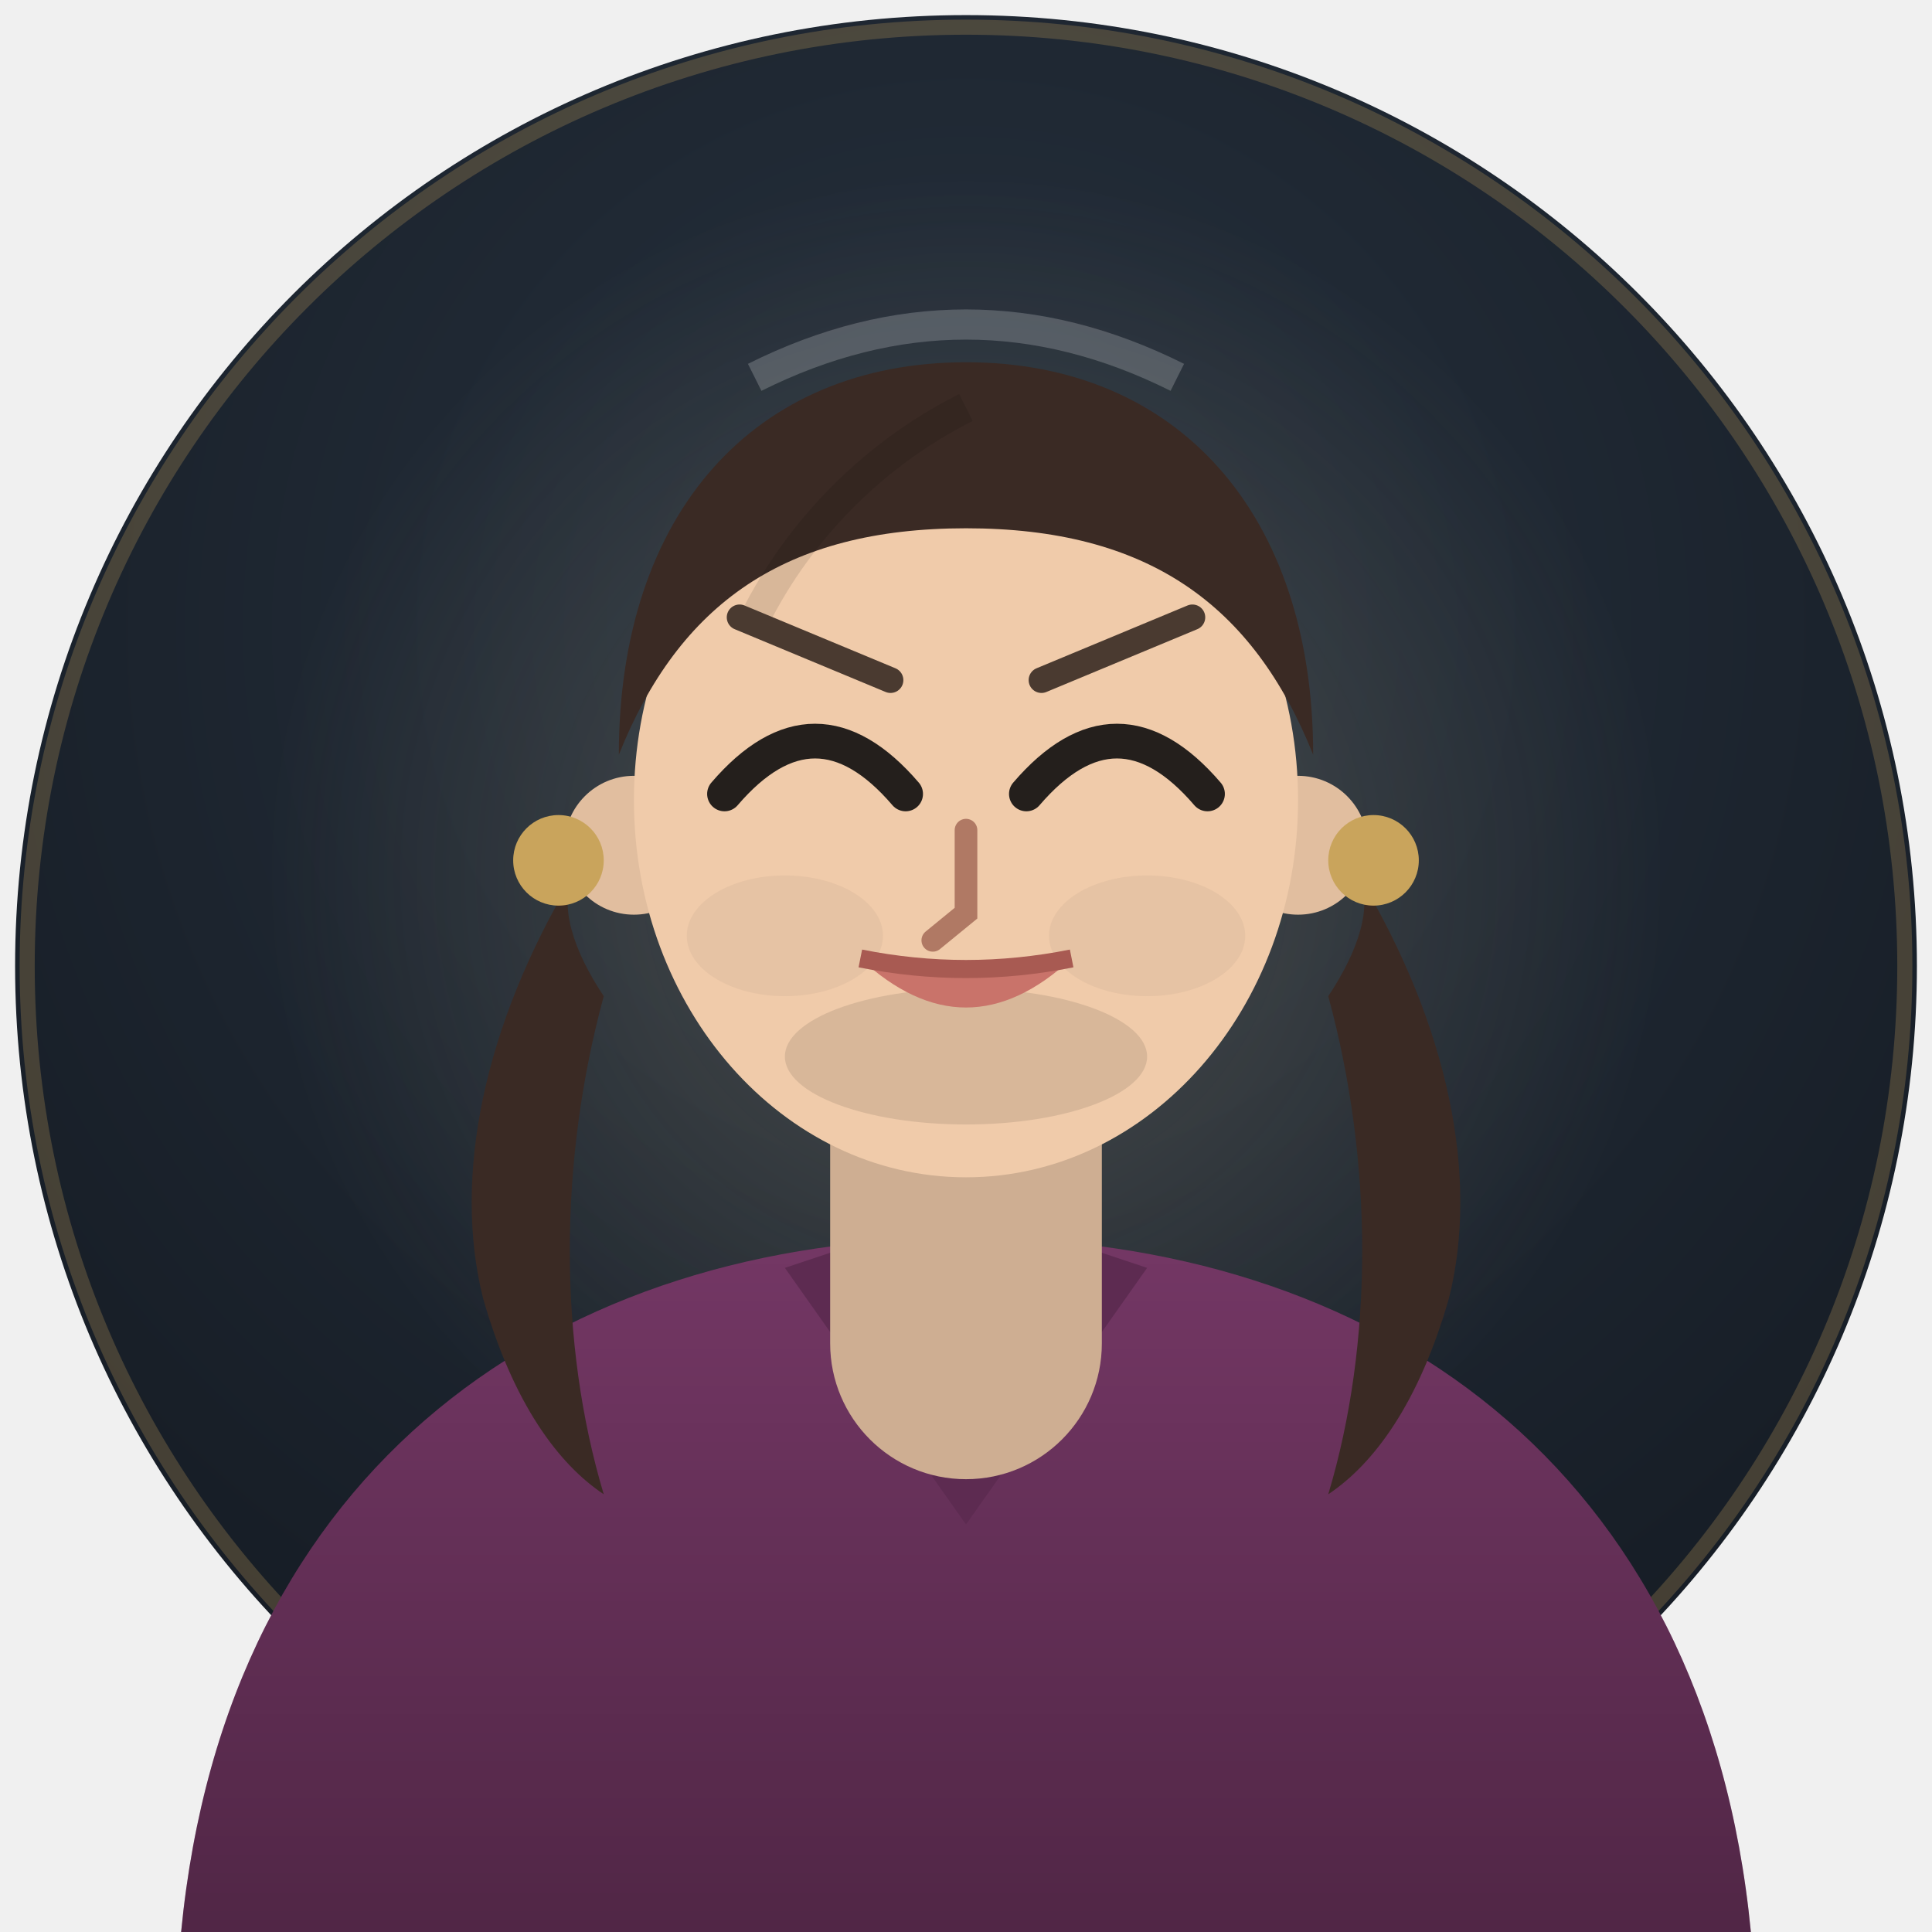
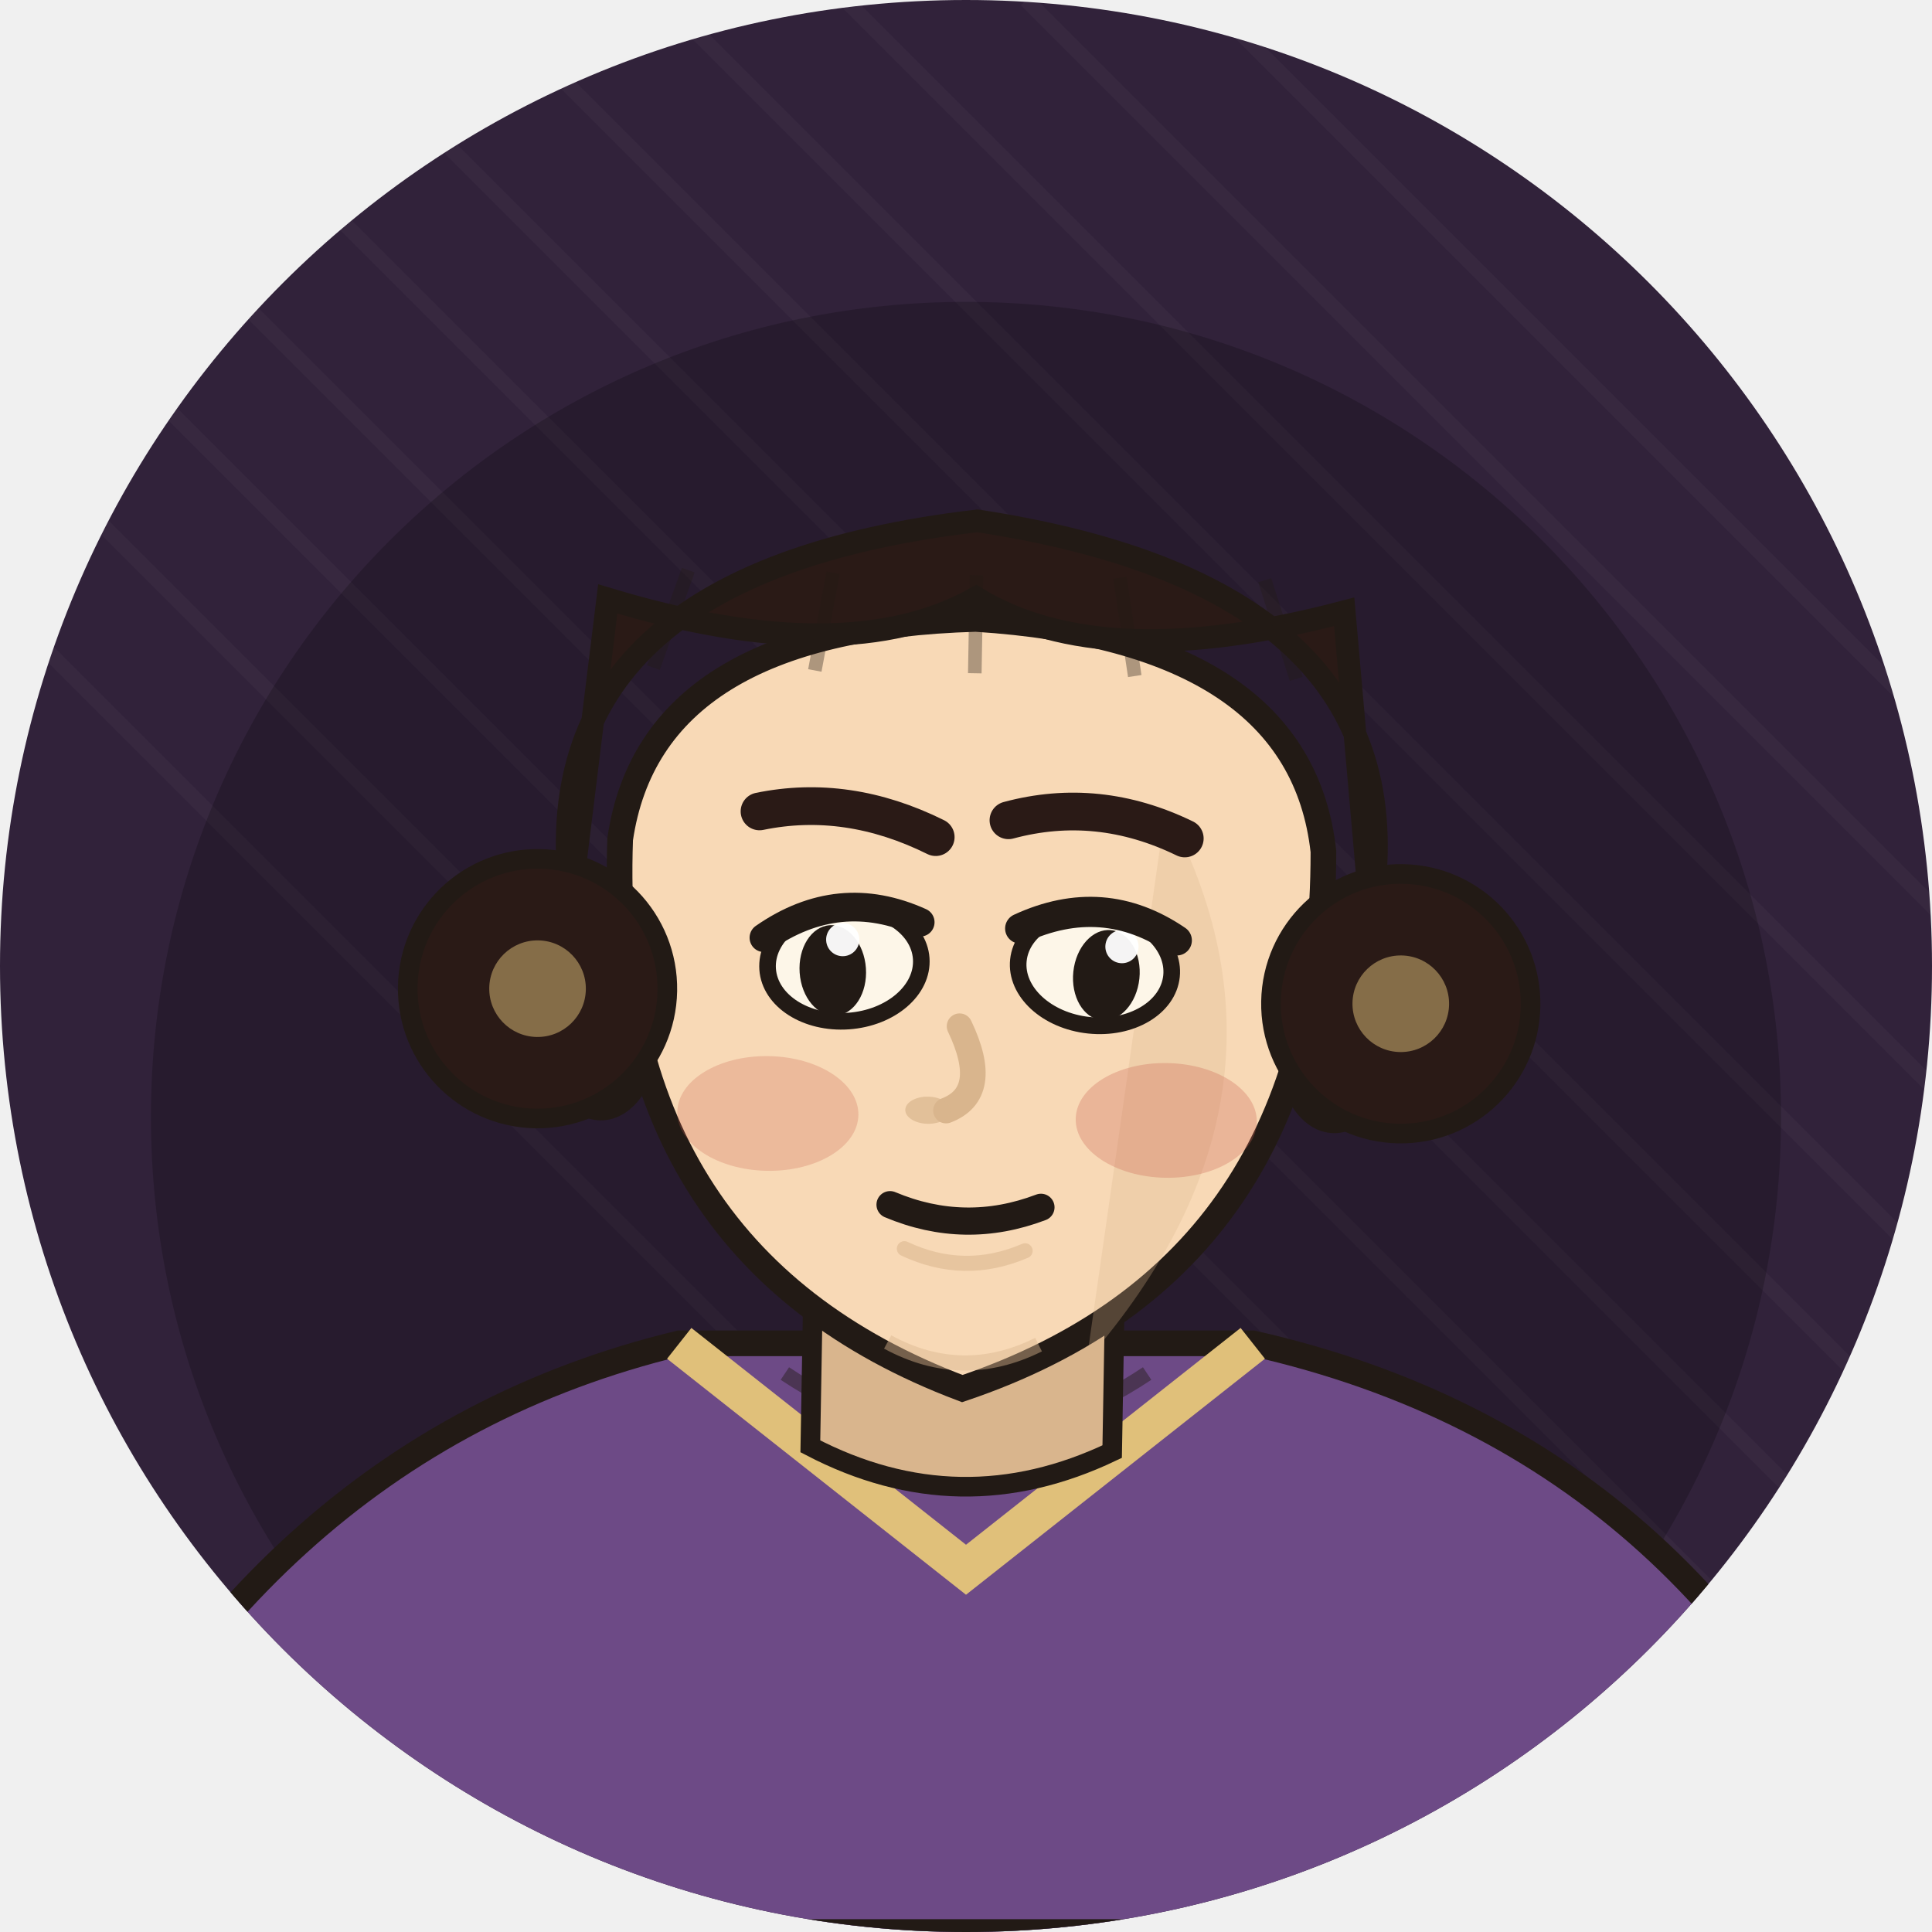
- <svg xmlns="http://www.w3.org/2000/svg" viewBox="0 0 128 128" role="img" aria-hidden="true">
+ <svg xmlns="http://www.w3.org/2000/svg" viewBox="0 0 128 128" width="256" height="256">
  <defs>
-     <radialGradient id="bg" cx="50%" cy="32%" r="74%">
-       <stop offset="0%" stop-color="#27323f" />
-       <stop offset="100%" stop-color="#141a22" />
-     </radialGradient>
-     <linearGradient id="shade" x1="0" y1="0" x2="0" y2="1">
-       <stop offset="0%" stop-color="#000" stop-opacity="0.05" />
-       <stop offset="100%" stop-color="#000" stop-opacity="0.34" />
-     </linearGradient>
-     <radialGradient id="warm" cx="50%" cy="50%" r="50%">
-       <stop offset="0%" stop-color="#f0d9a6" stop-opacity="0.20" />
-       <stop offset="100%" stop-color="#f0d9a6" stop-opacity="0" />
-     </radialGradient>
+     <clipPath id="round">
+       <circle cx="64" cy="64" r="64" />
+     </clipPath>
  </defs>
-   <circle cx="64" cy="64" r="63" fill="url(#bg)" />
-   <circle cx="64" cy="58" r="46" fill="url(#warm)" />
-   <circle cx="64" cy="64" r="62.2" fill="none" stroke="#c9a45c" stroke-opacity="0.26" />
-   <path d="M12 128c3-31 25-46 52-46s49 15 52 46z" fill="#7a3a6a" />
-   <path d="M12 128c3-31 25-46 52-46s49 15 52 46z" fill="url(#shade)" />
-   <path d="M52 84l12 17 12-17-12-4z" fill="#5d2b51" />
-   <path d="M55 74h18v15a9 9 0 0 1-18 0z" fill="#ceae92" />
-   <circle cx="42" cy="56" r="4.6" fill="#e1be9f" />
-   <circle cx="86" cy="56" r="4.6" fill="#e1be9f" />
-   <ellipse cx="64" cy="53" rx="22" ry="25" fill="#f0cbaa" />
-   <ellipse cx="52" cy="62" rx="6.5" ry="4" fill="#dfbc9e" opacity="0.55" />
-   <ellipse cx="76" cy="62" rx="6.5" ry="4" fill="#dfbc9e" opacity="0.55" />
-   <ellipse cx="64" cy="70" rx="12" ry="4.5" fill="#000" opacity="0.10" />
-   <path d="M38 58c-6 10-8 20-6 28 2 7 5 11 8 13-3-10-3-22 0-33-2-3-3-6-2-8z" fill="#3a2a24" />
-   <path d="M90 58c6 10 8 20 6 28-2 7-5 11-8 13 3-10 3-22 0-33 2-3 3-6 2-8z" fill="#3a2a24" />
-   <circle cx="37" cy="57" r="3" fill="#c9a45c" />
-   <circle cx="91" cy="57" r="3" fill="#c9a45c" />
-   <path d="M41 50c0-16 9-26 23-26s23 10 23 26c-4-10-11-15-23-15s-19 5-23 15z" fill="#3a2a24" />
-   <path d="M50 25q14-7 28 0" fill="none" stroke="#ffffff" stroke-opacity="0.2" stroke-width="2" />
-   <path d="M64 27c-6 3-11 8-14 14" fill="none" stroke="#000" stroke-opacity="0.10" stroke-width="2" />
-   <path d="M49 40.9L59 45.06" stroke="#4a3a30" stroke-width="1.7" stroke-linecap="round" />
-   <path d="M69 45.06L79 40.9" stroke="#4a3a30" stroke-width="1.7" stroke-linecap="round" />
-   <path d="M48 52.6q6-7 12 0" fill="none" stroke="#241f1c" stroke-width="2.3" stroke-linecap="round" />
-   <path d="M68 52.6q6-7 12 0" fill="none" stroke="#241f1c" stroke-width="2.3" stroke-linecap="round" />
-   <path d="M64 55v5.5l-2.2 1.8" fill="none" stroke="#a9705c" stroke-width="1.5" stroke-linecap="round" stroke-opacity="0.9" />
-   <path d="M57 63.5q7 6.5 14 0q-7 2.4-14 0z" fill="#c9736a" />
-   <path d="M57 63.5q7 1.4 14 0" fill="none" stroke="#a85a52" stroke-width="1.2" />
+   <g clip-path="url(#round)">
+     <rect width="128" height="128" fill="#31223a" />
+     <line x1="-40" y1="0" x2="120" y2="160" stroke="#ffffff" stroke-width="1" opacity="0.03" />
+     <line x1="-28" y1="0" x2="132" y2="160" stroke="#ffffff" stroke-width="1" opacity="0.03" />
+     <line x1="-16" y1="0" x2="144" y2="160" stroke="#ffffff" stroke-width="1" opacity="0.03" />
+     <line x1="-4" y1="0" x2="156" y2="160" stroke="#ffffff" stroke-width="1" opacity="0.03" />
+     <line x1="8" y1="0" x2="168" y2="160" stroke="#ffffff" stroke-width="1" opacity="0.03" />
+     <line x1="20" y1="0" x2="180" y2="160" stroke="#ffffff" stroke-width="1" opacity="0.03" />
+     <line x1="32" y1="0" x2="192" y2="160" stroke="#ffffff" stroke-width="1" opacity="0.03" />
+     <line x1="44" y1="0" x2="204" y2="160" stroke="#ffffff" stroke-width="1" opacity="0.03" />
+     <line x1="56" y1="0" x2="216" y2="160" stroke="#ffffff" stroke-width="1" opacity="0.03" />
+     <line x1="68" y1="0" x2="228" y2="160" stroke="#ffffff" stroke-width="1" opacity="0.03" />
+     <line x1="80" y1="0" x2="240" y2="160" stroke="#ffffff" stroke-width="1" opacity="0.03" />
+     <line x1="92" y1="0" x2="252" y2="160" stroke="#ffffff" stroke-width="1" opacity="0.03" />
+     <line x1="104" y1="0" x2="264" y2="160" stroke="#ffffff" stroke-width="1" opacity="0.03" />
+     <line x1="116" y1="0" x2="276" y2="160" stroke="#ffffff" stroke-width="1" opacity="0.03" />
+     <line x1="128" y1="0" x2="288" y2="160" stroke="#ffffff" stroke-width="1" opacity="0.03" />
+     <line x1="140" y1="0" x2="300" y2="160" stroke="#ffffff" stroke-width="1" opacity="0.03" />
+     <circle cx="64" cy="74" r="54" fill="#000000" opacity="0.20" />
+     <path d="M2 128 Q16 96 45 89 L83 89 Q114 96 126 128 Z" fill="#6d4a86" stroke="#221a15" stroke-width="1.7" />
+     <path d="M45 89 L64 104 L83 89" fill="none" stroke="#e0c07a" stroke-width="2.6" />
+     <path d="M52 91 Q64 99 76 91" fill="none" stroke="#221a15" stroke-width="1" opacity="0.45" />
+     <g transform="rotate(1.0 64 78)">
+       <path d="M54 82 L54 96 Q64 101 74 96 L74 82 Z" fill="#d9b58d" stroke="#221a15" stroke-width="1.3" />
+       <ellipse cx="39.7" cy="69.0" rx="3.2" ry="5.0" fill="#f8d9b6" stroke="#221a15" stroke-width="1.3" />
+       <ellipse cx="88.3" cy="69.0" rx="3.2" ry="5.0" fill="#f8d9b6" stroke="#221a15" stroke-width="1.3" />
+       <path d="M40.7 56.0 Q40.2 83.5 64.0 92.0 Q87.8 83.5 87.3 56.0 Q85.5 42.0 64.0 41.0 Q42.5 42.0 40.7 56.0 Z" fill="#f8d9b6" stroke="#221a15" stroke-width="1.7" />
+       <path d="M76.8 53.3 Q87.3 72.0 72.2 90.0" fill="#d9b58d" opacity="0.28" />
+       <ellipse cx="50.8" cy="74.0" rx="6.0" ry="3.8" fill="#c9604f" opacity="0.26" />
+       <ellipse cx="77.2" cy="74.0" rx="6.0" ry="3.8" fill="#c9604f" opacity="0.30" />
+       <g transform="translate(55.7 64.0) rotate(-5)">
+         <ellipse rx="5.1" ry="3.8" fill="#fdf6e8" />
+         <ellipse cx="-0.8" cy="0.38" rx="2.2" ry="3.0" fill="#221a15" />
+         <circle cx="0.00" cy="-1.61" r="1.1" fill="#ffffff" opacity="0.95" />
+         <ellipse rx="5.1" ry="3.8" fill="none" stroke="#221a15" stroke-width="1.1" />
+         <path d="M-5.2 -2.1 Q0 -5.2 5.2 -2.4" fill="none" stroke="#221a15" stroke-width="1.9" stroke-linecap="round" />
+       </g>
+       <g transform="translate(72.3 64.0) rotate(5)">
+         <ellipse rx="5.1" ry="3.8" fill="#fdf6e8" />
+         <ellipse cx="0.8" cy="0.38" rx="2.2" ry="3.0" fill="#221a15" />
+         <circle cx="1.63" cy="-1.61" r="1.1" fill="#ffffff" opacity="0.95" />
+         <ellipse rx="5.1" ry="3.8" fill="none" stroke="#221a15" stroke-width="1.1" />
+         <path d="M-5.2 -2.1 Q0 -5.2 5.2 -2.4" fill="none" stroke="#221a15" stroke-width="2.0" stroke-linecap="round" />
+       </g>
+       <path d="M49.9 54.0 Q55.7 52.7 61.6 55.5" fill="none" stroke="#2a1a16" stroke-width="2.5" stroke-linecap="round" />
+       <path d="M66.4 54.3 Q72.3 52.6 78.1 55.3" fill="none" stroke="#2a1a16" stroke-width="2.5" stroke-linecap="round" />
+       <path d="M63.4 68.0 q2.2 4.4 -0.8 5.6" fill="none" stroke="#d9b58d" stroke-width="1.7" stroke-linecap="round" />
+       <ellipse cx="61.4" cy="73.6" rx="1.5" ry="0.9" fill="#d9b58d" opacity="0.7" />
+       <path d="M59.0 79.9 Q64.0 81.9 69.0 79.9" fill="none" stroke="#221a15" stroke-width="1.8" stroke-linecap="round" />
+       <path d="M60.0 82.8 Q64.0 84.6 68.0 82.8" fill="none" stroke="#d9b58d" stroke-width="1" opacity="0.55" stroke-linecap="round" />
+       <path d="M59.0 89.0 q5 2.6 10 0" fill="none" stroke="#d9b58d" stroke-width="1" opacity="0.45" />
+       <path d="M37.5 60.0 Q34.3 38.5 64.0 34.5 Q93.7 38.5 90.5 60.0 L88.4 40.1 Q72.5 44.6 64.0 39.6 Q55.5 44.6 39.6 40.1 Z" fill="#2a1a16" stroke="#221a15" stroke-width="1.5" />
+       <path d="M37.5 56 Q34.3 64 40.1 68" fill="#2a1a16" stroke="#221a15" stroke-width="1.3" />
+       <path d="M90.5 56 Q93.7 64 87.8 68" fill="#2a1a16" stroke="#221a15" stroke-width="1.3" />
+       <path d="M44.9 38.1 l-2.2 6.5" stroke="#221a15" stroke-width="0.9" opacity="0.35" fill="none" />
+       <path d="M54.5 38.1 l-1.1 6.5" stroke="#221a15" stroke-width="0.9" opacity="0.35" fill="none" />
+       <path d="M64.0 38.1 l0.0 6.5" stroke="#221a15" stroke-width="0.9" opacity="0.35" fill="none" />
+       <path d="M73.5 38.1 l1.1 6.5" stroke="#221a15" stroke-width="0.9" opacity="0.35" fill="none" />
+       <path d="M83.1 38.1 l2.2 6.5" stroke="#221a15" stroke-width="0.9" opacity="0.35" fill="none" />
+       <circle cx="35.4" cy="66" r="8.6" fill="#2a1a16" stroke="#221a15" stroke-width="1.3" />
+       <circle cx="92.6" cy="66" r="8.6" fill="#2a1a16" stroke="#221a15" stroke-width="1.3" />
+       <circle cx="35.4" cy="66" r="3.2" fill="#e0c07a" opacity="0.5" />
+       <circle cx="92.6" cy="66" r="3.2" fill="#e0c07a" opacity="0.5" />
+     </g>
+   </g>
</svg>
